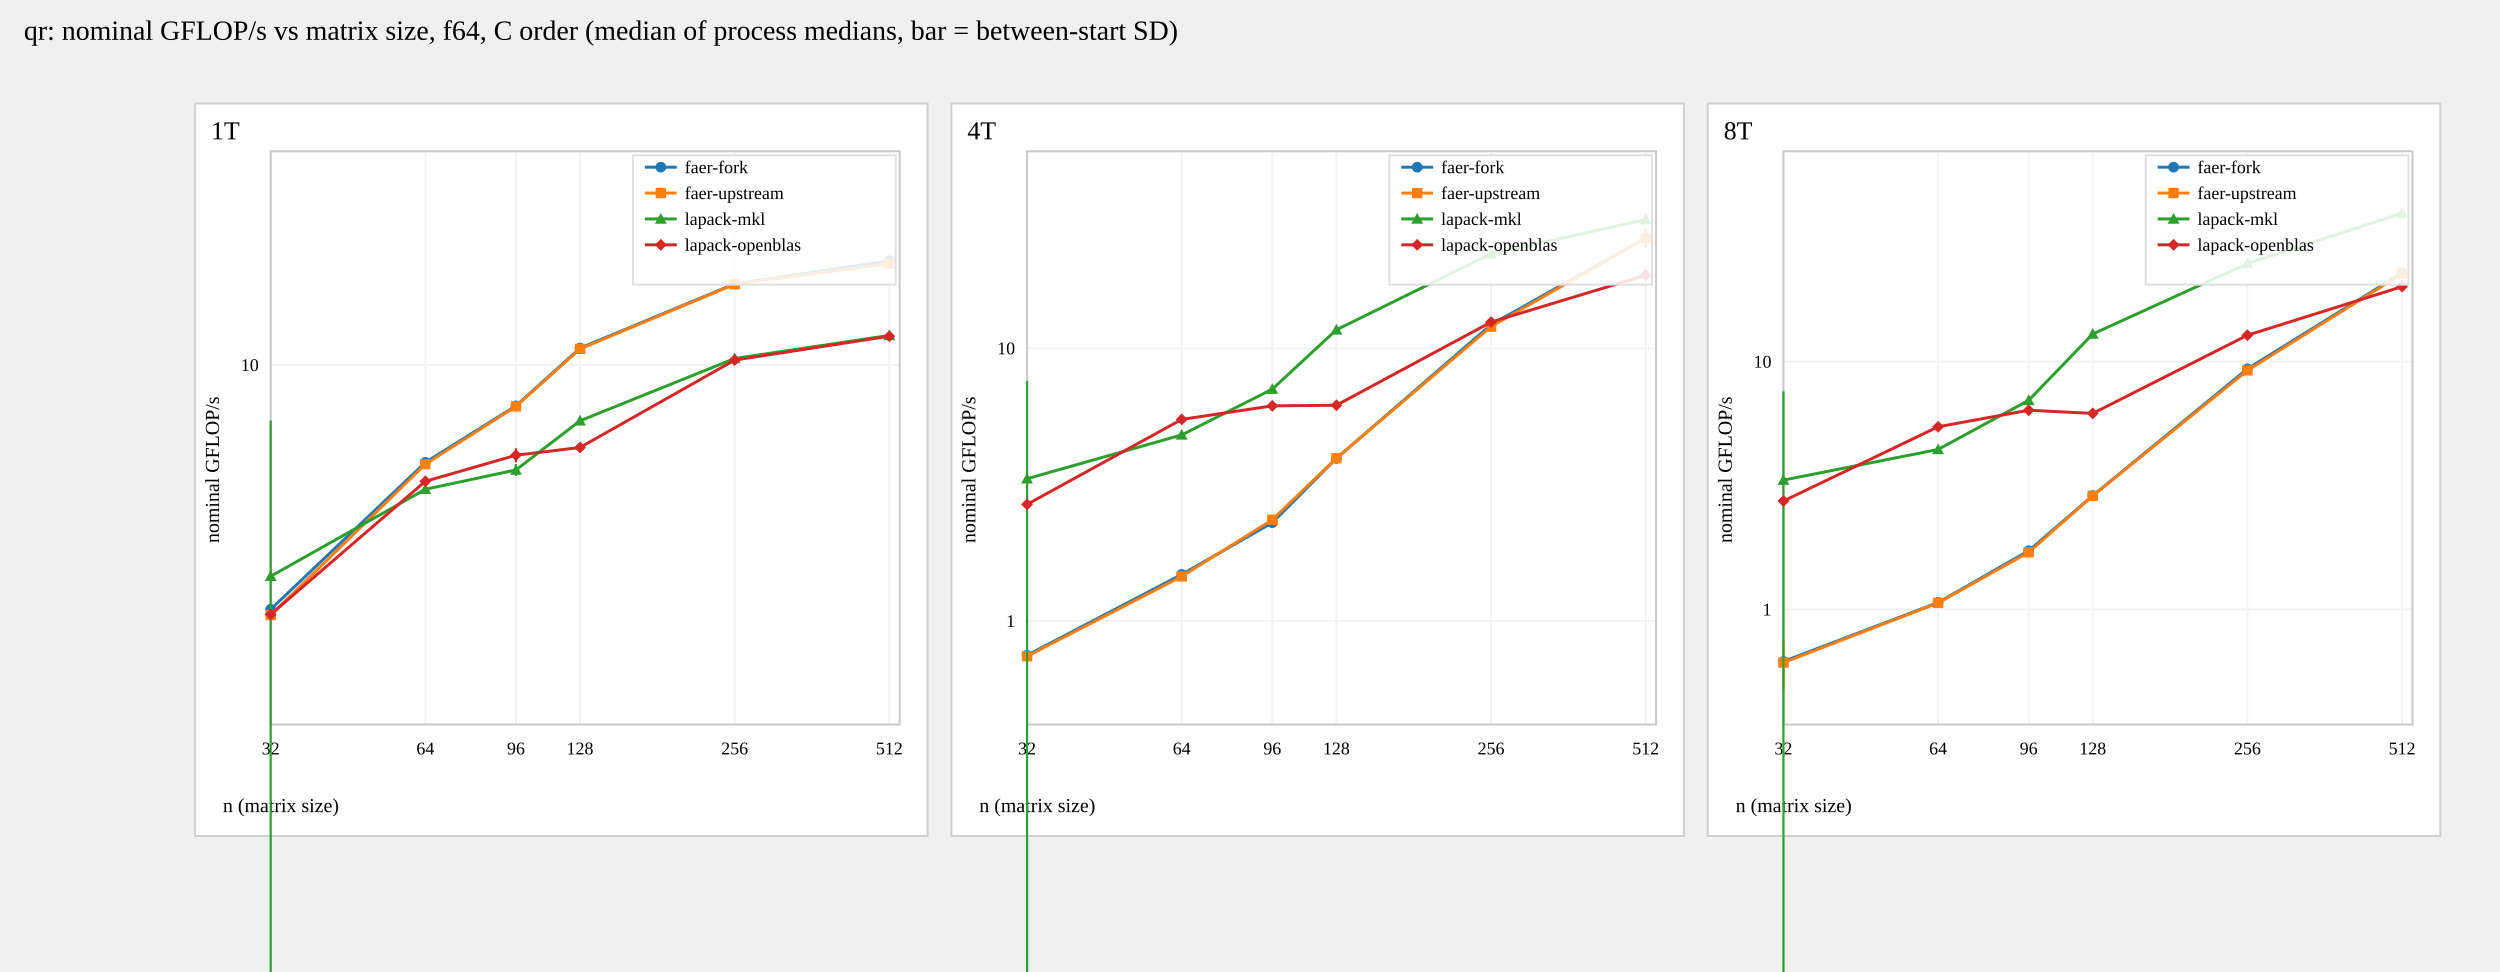
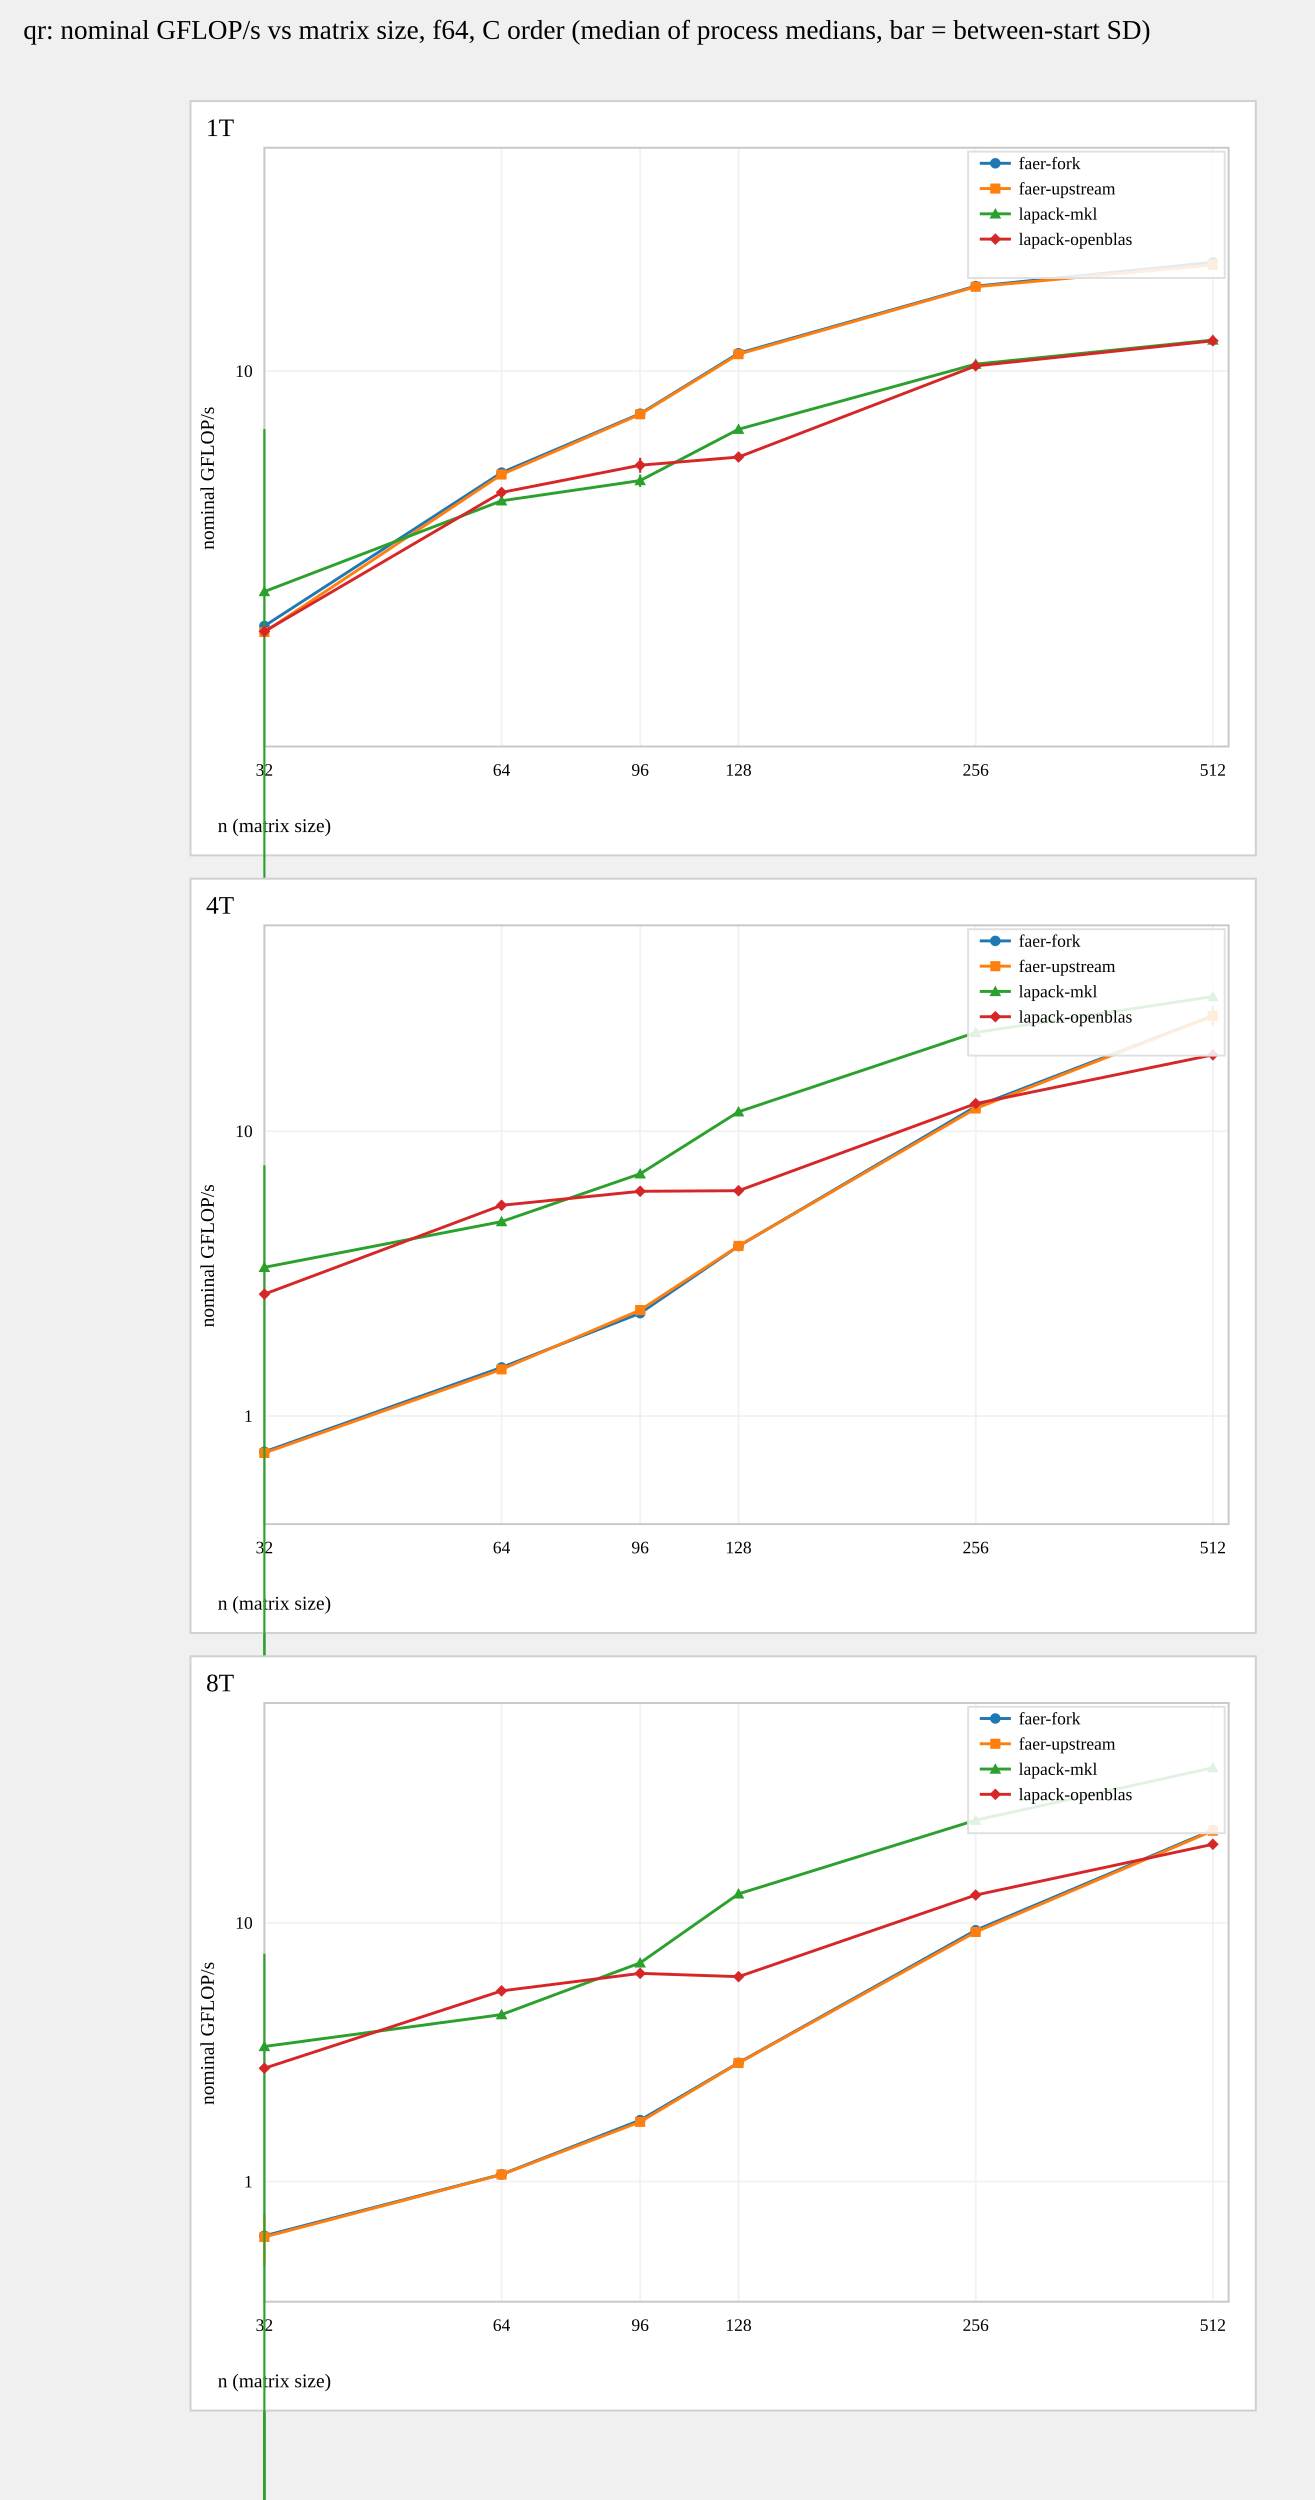
- <svg xmlns="http://www.w3.org/2000/svg" width="1256" height="488" viewBox="0 0 1256 488">
+ <svg xmlns="http://www.w3.org/2000/svg" width="676" height="1286" viewBox="0 0 676 1286">
  <text x="12.0" y="20.0" font-size="14" text-anchor="start">qr: nominal GFLOP/s vs matrix size, f64, C order (median of process medians, bar = between-start SD)</text>
  <g>
-     <rect x="98" y="52" width="368" height="368" fill="#ffffff" stroke="#d0d0d0" />
+     <rect x="98" y="52" width="548" height="388" fill="#ffffff" stroke="#d0d0d0" />
    <text x="106.0" y="70.0" font-size="13" text-anchor="start">1T</text>
-     <line x1="136.0" y1="76" x2="136.0" y2="364" stroke="#f2f2f2" />
-     <text x="136.0" y="379.0" font-size="9" text-anchor="middle">32</text>
-     <line x1="213.7" y1="76" x2="213.7" y2="364" stroke="#f2f2f2" />
-     <text x="213.7" y="379.0" font-size="9" text-anchor="middle">64</text>
-     <line x1="259.2" y1="76" x2="259.2" y2="364" stroke="#f2f2f2" />
-     <text x="259.2" y="379.0" font-size="9" text-anchor="middle">96</text>
-     <line x1="291.4" y1="76" x2="291.4" y2="364" stroke="#f2f2f2" />
-     <text x="291.4" y="379.0" font-size="9" text-anchor="middle">128</text>
-     <line x1="369.1" y1="76" x2="369.1" y2="364" stroke="#f2f2f2" />
-     <text x="369.1" y="379.0" font-size="9" text-anchor="middle">256</text>
-     <line x1="446.8" y1="76" x2="446.8" y2="364" stroke="#f2f2f2" />
-     <text x="446.8" y="379.0" font-size="9" text-anchor="middle">512</text>
-     <line x1="136" y1="183.4" x2="452" y2="183.4" stroke="#f2f2f2" />
-     <text x="130.0" y="186.4" font-size="9" text-anchor="end">10</text>
-     <rect x="136" y="76" width="316" height="288" fill="none" stroke="#c8c8c8" />
-     <text x="112.0" y="408.0" font-size="10" text-anchor="start">n (matrix size)</text>
-     <text x="110.0" y="236.0" font-size="10" text-anchor="middle" transform="rotate(-90 110.0 236.0)">nominal GFLOP/s</text>
-     <polyline points="136.0,306.1 213.7,232.3 259.2,203.9 291.4,174.9 369.1,142.6 446.8,131.0" fill="none" stroke="#1f77b4" stroke-width="1.5" />
-     <line x1="136.0" y1="306.4" x2="136.0" y2="305.8" stroke="#1f77b4" stroke-width="1.1" />
-     <circle cx="136.0" cy="306.1" r="2.7" fill="#1f77b4" />
-     <line x1="213.7" y1="232.3" x2="213.7" y2="232.3" stroke="#1f77b4" stroke-width="1.1" />
-     <circle cx="213.7" cy="232.3" r="2.7" fill="#1f77b4" />
-     <line x1="259.2" y1="204.0" x2="259.2" y2="203.8" stroke="#1f77b4" stroke-width="1.1" />
-     <circle cx="259.2" cy="203.9" r="2.7" fill="#1f77b4" />
-     <line x1="291.4" y1="175.0" x2="291.4" y2="174.7" stroke="#1f77b4" stroke-width="1.1" />
-     <circle cx="291.4" cy="174.9" r="2.7" fill="#1f77b4" />
-     <line x1="369.1" y1="142.7" x2="369.1" y2="142.4" stroke="#1f77b4" stroke-width="1.1" />
-     <circle cx="369.1" cy="142.6" r="2.7" fill="#1f77b4" />
-     <line x1="446.8" y1="131.4" x2="446.8" y2="130.7" stroke="#1f77b4" stroke-width="1.1" />
-     <circle cx="446.8" cy="131.0" r="2.7" fill="#1f77b4" />
-     <polyline points="136.0,309.0 213.7,233.2 259.2,204.2 291.4,175.3 369.1,142.8 446.8,132.4" fill="none" stroke="#ff7f0e" stroke-width="1.5" />
-     <line x1="136.0" y1="309.7" x2="136.0" y2="308.2" stroke="#ff7f0e" stroke-width="1.1" />
-     <rect x="133.4" y="306.4" width="5.2" height="5.2" fill="#ff7f0e" />
-     <line x1="213.7" y1="233.2" x2="213.7" y2="233.2" stroke="#ff7f0e" stroke-width="1.1" />
-     <rect x="211.1" y="230.6" width="5.2" height="5.2" fill="#ff7f0e" />
-     <line x1="259.2" y1="204.3" x2="259.2" y2="204.1" stroke="#ff7f0e" stroke-width="1.1" />
-     <rect x="256.6" y="201.6" width="5.2" height="5.2" fill="#ff7f0e" />
-     <line x1="291.4" y1="175.8" x2="291.4" y2="174.9" stroke="#ff7f0e" stroke-width="1.1" />
-     <rect x="288.8" y="172.7" width="5.2" height="5.2" fill="#ff7f0e" />
-     <line x1="369.1" y1="143.1" x2="369.1" y2="142.6" stroke="#ff7f0e" stroke-width="1.1" />
-     <rect x="366.5" y="140.2" width="5.2" height="5.2" fill="#ff7f0e" />
-     <line x1="446.8" y1="132.9" x2="446.8" y2="131.8" stroke="#ff7f0e" stroke-width="1.1" />
-     <rect x="444.2" y="129.8" width="5.2" height="5.2" fill="#ff7f0e" />
-     <polyline points="136.0,289.5 213.7,245.8 259.2,236.1 291.4,211.4 369.1,180.1 446.8,168.5" fill="none" stroke="#2ca02c" stroke-width="1.5" />
-     <line x1="136.0" y1="1724.4" x2="136.0" y2="211.3" stroke="#2ca02c" stroke-width="1.1" />
-     <polygon points="136.0,286.5 133.0,291.9 139.0,291.9" fill="#2ca02c" />
-     <line x1="213.7" y1="246.1" x2="213.7" y2="245.5" stroke="#2ca02c" stroke-width="1.1" />
-     <polygon points="213.7,242.8 210.7,248.2 216.7,248.2" fill="#2ca02c" />
-     <line x1="259.2" y1="239.1" x2="259.2" y2="233.1" stroke="#2ca02c" stroke-width="1.1" />
-     <polygon points="259.2,233.1 256.2,238.5 262.2,238.5" fill="#2ca02c" />
-     <line x1="291.4" y1="212.0" x2="291.4" y2="210.8" stroke="#2ca02c" stroke-width="1.1" />
-     <polygon points="291.4,208.4 288.4,213.8 294.4,213.8" fill="#2ca02c" />
-     <line x1="369.1" y1="180.4" x2="369.1" y2="179.8" stroke="#2ca02c" stroke-width="1.1" />
-     <polygon points="369.1,177.1 366.1,182.5 372.1,182.5" fill="#2ca02c" />
-     <line x1="446.8" y1="168.8" x2="446.8" y2="168.1" stroke="#2ca02c" stroke-width="1.1" />
-     <polygon points="446.8,165.5 443.8,170.9 449.8,170.9" fill="#2ca02c" />
-     <polyline points="136.0,308.7 213.7,241.8 259.2,228.7 291.4,224.8 369.1,180.9 446.8,168.9" fill="none" stroke="#d62728" stroke-width="1.5" />
-     <line x1="136.0" y1="310.5" x2="136.0" y2="306.9" stroke="#d62728" stroke-width="1.1" />
-     <polygon points="136.0,305.7 133.0,308.7 136.0,311.7 139.0,308.7" fill="#d62728" />
-     <line x1="213.7" y1="243.2" x2="213.7" y2="240.4" stroke="#d62728" stroke-width="1.1" />
-     <polygon points="213.7,238.8 210.7,241.8 213.7,244.8 216.7,241.8" fill="#d62728" />
-     <line x1="259.2" y1="232.3" x2="259.2" y2="225.2" stroke="#d62728" stroke-width="1.1" />
-     <polygon points="259.2,225.7 256.2,228.7 259.2,231.7 262.2,228.7" fill="#d62728" />
-     <line x1="291.4" y1="225.4" x2="291.4" y2="224.2" stroke="#d62728" stroke-width="1.1" />
-     <polygon points="291.4,221.8 288.4,224.8 291.4,227.8 294.4,224.8" fill="#d62728" />
-     <line x1="369.1" y1="181.3" x2="369.1" y2="180.5" stroke="#d62728" stroke-width="1.1" />
-     <polygon points="369.1,177.9 366.1,180.9 369.1,183.9 372.1,180.9" fill="#d62728" />
-     <line x1="446.8" y1="169.1" x2="446.8" y2="168.6" stroke="#d62728" stroke-width="1.1" />
-     <polygon points="446.8,165.9 443.8,168.9 446.8,171.9 449.8,168.9" fill="#d62728" />
-     <rect x="318" y="78" width="132" height="65" fill="#ffffff" fill-opacity="0.86" stroke="#e0e0e0" />
-     <line x1="324" y1="84" x2="340" y2="84" stroke="#1f77b4" stroke-width="1.5" />
-     <circle cx="332.0" cy="84.0" r="2.7" fill="#1f77b4" />
-     <text x="344.0" y="87.0" font-size="9" text-anchor="start">faer-fork</text>
-     <line x1="324" y1="97" x2="340" y2="97" stroke="#ff7f0e" stroke-width="1.5" />
-     <rect x="329.4" y="94.4" width="5.2" height="5.2" fill="#ff7f0e" />
-     <text x="344.0" y="100.0" font-size="9" text-anchor="start">faer-upstream</text>
-     <line x1="324" y1="110" x2="340" y2="110" stroke="#2ca02c" stroke-width="1.5" />
-     <polygon points="332.0,107.0 329.0,112.4 335.0,112.4" fill="#2ca02c" />
-     <text x="344.0" y="113.0" font-size="9" text-anchor="start">lapack-mkl</text>
-     <line x1="324" y1="123" x2="340" y2="123" stroke="#d62728" stroke-width="1.5" />
-     <polygon points="332.0,120.0 329.0,123.0 332.0,126.0 335.0,123.0" fill="#d62728" />
-     <text x="344.0" y="126.0" font-size="9" text-anchor="start">lapack-openblas</text>
+     <line x1="136.0" y1="76" x2="136.0" y2="384" stroke="#f2f2f2" />
+     <text x="136.0" y="399.0" font-size="9" text-anchor="middle">32</text>
+     <line x1="258.0" y1="76" x2="258.0" y2="384" stroke="#f2f2f2" />
+     <text x="258.0" y="399.0" font-size="9" text-anchor="middle">64</text>
+     <line x1="329.3" y1="76" x2="329.3" y2="384" stroke="#f2f2f2" />
+     <text x="329.3" y="399.0" font-size="9" text-anchor="middle">96</text>
+     <line x1="379.9" y1="76" x2="379.9" y2="384" stroke="#f2f2f2" />
+     <text x="379.9" y="399.0" font-size="9" text-anchor="middle">128</text>
+     <line x1="501.9" y1="76" x2="501.9" y2="384" stroke="#f2f2f2" />
+     <text x="501.9" y="399.0" font-size="9" text-anchor="middle">256</text>
+     <line x1="623.9" y1="76" x2="623.9" y2="384" stroke="#f2f2f2" />
+     <text x="623.9" y="399.0" font-size="9" text-anchor="middle">512</text>
+     <line x1="136" y1="190.9" x2="632" y2="190.9" stroke="#f2f2f2" />
+     <text x="130.0" y="193.9" font-size="9" text-anchor="end">10</text>
+     <rect x="136" y="76" width="496" height="308" fill="none" stroke="#c8c8c8" />
+     <text x="112.0" y="428.0" font-size="10" text-anchor="start">n (matrix size)</text>
+     <text x="110.0" y="246.0" font-size="10" text-anchor="middle" transform="rotate(-90 110.0 246.0)">nominal GFLOP/s</text>
+     <polyline points="136.0,322.0 258.0,243.1 329.3,212.8 379.9,181.7 501.9,147.2 623.9,134.9" fill="none" stroke="#1f77b4" stroke-width="1.5" />
+     <line x1="136.0" y1="322.4" x2="136.0" y2="321.7" stroke="#1f77b4" stroke-width="1.1" />
+     <circle cx="136.0" cy="322.0" r="2.7" fill="#1f77b4" />
+     <line x1="258.0" y1="243.2" x2="258.0" y2="243.1" stroke="#1f77b4" stroke-width="1.1" />
+     <circle cx="258.0" cy="243.1" r="2.7" fill="#1f77b4" />
+     <line x1="329.3" y1="212.9" x2="329.3" y2="212.7" stroke="#1f77b4" stroke-width="1.1" />
+     <circle cx="329.3" cy="212.8" r="2.7" fill="#1f77b4" />
+     <line x1="379.9" y1="181.9" x2="379.9" y2="181.6" stroke="#1f77b4" stroke-width="1.1" />
+     <circle cx="379.9" cy="181.7" r="2.7" fill="#1f77b4" />
+     <line x1="501.9" y1="147.3" x2="501.9" y2="147.1" stroke="#1f77b4" stroke-width="1.1" />
+     <circle cx="501.9" cy="147.2" r="2.7" fill="#1f77b4" />
+     <line x1="623.9" y1="135.2" x2="623.9" y2="134.5" stroke="#1f77b4" stroke-width="1.1" />
+     <circle cx="623.9" cy="134.9" r="2.7" fill="#1f77b4" />
+     <polyline points="136.0,325.1 258.0,244.1 329.3,213.1 379.9,182.2 501.9,147.5 623.9,136.3" fill="none" stroke="#ff7f0e" stroke-width="1.5" />
+     <line x1="136.0" y1="325.9" x2="136.0" y2="324.3" stroke="#ff7f0e" stroke-width="1.1" />
+     <rect x="133.4" y="322.5" width="5.2" height="5.2" fill="#ff7f0e" />
+     <line x1="258.0" y1="244.1" x2="258.0" y2="244.1" stroke="#ff7f0e" stroke-width="1.1" />
+     <rect x="255.4" y="241.5" width="5.2" height="5.2" fill="#ff7f0e" />
+     <line x1="329.3" y1="213.2" x2="329.3" y2="213.0" stroke="#ff7f0e" stroke-width="1.1" />
+     <rect x="326.7" y="210.5" width="5.2" height="5.2" fill="#ff7f0e" />
+     <line x1="379.9" y1="182.7" x2="379.9" y2="181.8" stroke="#ff7f0e" stroke-width="1.1" />
+     <rect x="377.3" y="179.6" width="5.2" height="5.2" fill="#ff7f0e" />
+     <line x1="501.9" y1="147.7" x2="501.9" y2="147.2" stroke="#ff7f0e" stroke-width="1.1" />
+     <rect x="499.3" y="144.9" width="5.2" height="5.2" fill="#ff7f0e" />
+     <line x1="623.9" y1="136.9" x2="623.9" y2="135.7" stroke="#ff7f0e" stroke-width="1.1" />
+     <rect x="621.3" y="133.7" width="5.2" height="5.2" fill="#ff7f0e" />
+     <polyline points="136.0,304.3 258.0,257.6 329.3,247.2 379.9,220.8 501.9,187.3 623.9,174.9" fill="none" stroke="#2ca02c" stroke-width="1.5" />
+     <line x1="136.0" y1="1838.9" x2="136.0" y2="220.7" stroke="#2ca02c" stroke-width="1.1" />
+     <polygon points="136.0,301.3 133.0,306.7 139.0,306.7" fill="#2ca02c" />
+     <line x1="258.0" y1="257.9" x2="258.0" y2="257.3" stroke="#2ca02c" stroke-width="1.1" />
+     <polygon points="258.0,254.6 255.0,260.0 261.0,260.0" fill="#2ca02c" />
+     <line x1="329.3" y1="250.5" x2="329.3" y2="244.1" stroke="#2ca02c" stroke-width="1.1" />
+     <polygon points="329.3,244.2 326.3,249.6 332.3,249.6" fill="#2ca02c" />
+     <line x1="379.9" y1="221.4" x2="379.9" y2="220.2" stroke="#2ca02c" stroke-width="1.1" />
+     <polygon points="379.9,217.8 376.9,223.2 382.9,223.2" fill="#2ca02c" />
+     <line x1="501.9" y1="187.7" x2="501.9" y2="187.0" stroke="#2ca02c" stroke-width="1.1" />
+     <polygon points="501.9,184.3 498.9,189.7 504.9,189.7" fill="#2ca02c" />
+     <line x1="623.9" y1="175.3" x2="623.9" y2="174.5" stroke="#2ca02c" stroke-width="1.1" />
+     <polygon points="623.9,171.9 620.9,177.3 626.9,177.3" fill="#2ca02c" />
+     <polyline points="136.0,324.8 258.0,253.3 329.3,239.3 379.9,235.1 501.9,188.2 623.9,175.3" fill="none" stroke="#d62728" stroke-width="1.5" />
+     <line x1="136.0" y1="326.8" x2="136.0" y2="322.9" stroke="#d62728" stroke-width="1.1" />
+     <polygon points="136.0,321.8 133.0,324.8 136.0,327.8 139.0,324.8" fill="#d62728" />
+     <line x1="258.0" y1="254.8" x2="258.0" y2="251.8" stroke="#d62728" stroke-width="1.1" />
+     <polygon points="258.0,250.3 255.0,253.3 258.0,256.3 261.0,253.3" fill="#d62728" />
+     <line x1="329.3" y1="243.2" x2="329.3" y2="235.5" stroke="#d62728" stroke-width="1.1" />
+     <polygon points="329.3,236.3 326.3,239.3 329.3,242.3 332.3,239.3" fill="#d62728" />
+     <line x1="379.9" y1="235.7" x2="379.9" y2="234.5" stroke="#d62728" stroke-width="1.1" />
+     <polygon points="379.9,232.1 376.9,235.1 379.9,238.1 382.9,235.1" fill="#d62728" />
+     <line x1="501.9" y1="188.6" x2="501.9" y2="187.8" stroke="#d62728" stroke-width="1.1" />
+     <polygon points="501.9,185.2 498.9,188.2 501.9,191.2 504.9,188.2" fill="#d62728" />
+     <line x1="623.9" y1="175.6" x2="623.9" y2="175.0" stroke="#d62728" stroke-width="1.1" />
+     <polygon points="623.9,172.3 620.9,175.3 623.9,178.3 626.9,175.3" fill="#d62728" />
+     <rect x="498" y="78" width="132" height="65" fill="#ffffff" fill-opacity="0.86" stroke="#e0e0e0" />
+     <line x1="504" y1="84" x2="520" y2="84" stroke="#1f77b4" stroke-width="1.5" />
+     <circle cx="512.0" cy="84.0" r="2.7" fill="#1f77b4" />
+     <text x="524.0" y="87.0" font-size="9" text-anchor="start">faer-fork</text>
+     <line x1="504" y1="97" x2="520" y2="97" stroke="#ff7f0e" stroke-width="1.5" />
+     <rect x="509.4" y="94.4" width="5.2" height="5.2" fill="#ff7f0e" />
+     <text x="524.0" y="100.0" font-size="9" text-anchor="start">faer-upstream</text>
+     <line x1="504" y1="110" x2="520" y2="110" stroke="#2ca02c" stroke-width="1.5" />
+     <polygon points="512.0,107.0 509.0,112.4 515.0,112.4" fill="#2ca02c" />
+     <text x="524.0" y="113.0" font-size="9" text-anchor="start">lapack-mkl</text>
+     <line x1="504" y1="123" x2="520" y2="123" stroke="#d62728" stroke-width="1.5" />
+     <polygon points="512.0,120.0 509.0,123.0 512.0,126.0 515.0,123.0" fill="#d62728" />
+     <text x="524.0" y="126.0" font-size="9" text-anchor="start">lapack-openblas</text>
  </g>
  <g>
-     <rect x="478" y="52" width="368" height="368" fill="#ffffff" stroke="#d0d0d0" />
-     <text x="486.0" y="70.0" font-size="13" text-anchor="start">4T</text>
-     <line x1="516.0" y1="76" x2="516.0" y2="364" stroke="#f2f2f2" />
-     <text x="516.0" y="379.0" font-size="9" text-anchor="middle">32</text>
-     <line x1="593.7" y1="76" x2="593.7" y2="364" stroke="#f2f2f2" />
-     <text x="593.7" y="379.0" font-size="9" text-anchor="middle">64</text>
-     <line x1="639.2" y1="76" x2="639.2" y2="364" stroke="#f2f2f2" />
-     <text x="639.2" y="379.0" font-size="9" text-anchor="middle">96</text>
-     <line x1="671.4" y1="76" x2="671.4" y2="364" stroke="#f2f2f2" />
-     <text x="671.4" y="379.0" font-size="9" text-anchor="middle">128</text>
-     <line x1="749.1" y1="76" x2="749.1" y2="364" stroke="#f2f2f2" />
-     <text x="749.1" y="379.0" font-size="9" text-anchor="middle">256</text>
-     <line x1="826.8" y1="76" x2="826.8" y2="364" stroke="#f2f2f2" />
-     <text x="826.8" y="379.0" font-size="9" text-anchor="middle">512</text>
-     <line x1="516" y1="312.0" x2="832" y2="312.0" stroke="#f2f2f2" />
-     <text x="510.0" y="315.0" font-size="9" text-anchor="end">1</text>
-     <line x1="516" y1="175.0" x2="832" y2="175.0" stroke="#f2f2f2" />
-     <text x="510.0" y="178.0" font-size="9" text-anchor="end">10</text>
-     <rect x="516" y="76" width="316" height="288" fill="none" stroke="#c8c8c8" />
-     <text x="492.0" y="408.0" font-size="10" text-anchor="start">n (matrix size)</text>
-     <text x="490.0" y="236.0" font-size="10" text-anchor="middle" transform="rotate(-90 490.0 236.0)">nominal GFLOP/s</text>
-     <polyline points="516.0,329.2 593.7,288.6 639.2,262.6 671.4,230.3 749.1,163.1 826.8,119.5" fill="none" stroke="#1f77b4" stroke-width="1.5" />
-     <line x1="516.0" y1="332.0" x2="516.0" y2="326.5" stroke="#1f77b4" stroke-width="1.1" />
-     <circle cx="516.0" cy="329.2" r="2.7" fill="#1f77b4" />
-     <line x1="593.7" y1="289.4" x2="593.7" y2="287.8" stroke="#1f77b4" stroke-width="1.1" />
-     <circle cx="593.7" cy="288.6" r="2.7" fill="#1f77b4" />
-     <line x1="639.2" y1="263.5" x2="639.2" y2="261.7" stroke="#1f77b4" stroke-width="1.1" />
-     <circle cx="639.2" cy="262.6" r="2.7" fill="#1f77b4" />
-     <line x1="671.4" y1="230.9" x2="671.4" y2="229.6" stroke="#1f77b4" stroke-width="1.1" />
-     <circle cx="671.4" cy="230.3" r="2.7" fill="#1f77b4" />
-     <line x1="749.1" y1="165.1" x2="749.1" y2="161.2" stroke="#1f77b4" stroke-width="1.1" />
-     <circle cx="749.1" cy="163.1" r="2.7" fill="#1f77b4" />
-     <line x1="826.8" y1="124.2" x2="826.8" y2="115.1" stroke="#1f77b4" stroke-width="1.1" />
-     <circle cx="826.8" cy="119.5" r="2.7" fill="#1f77b4" />
-     <polyline points="516.0,329.7 593.7,289.6 639.2,261.1 671.4,230.2 749.1,164.1 826.8,119.6" fill="none" stroke="#ff7f0e" stroke-width="1.5" />
-     <line x1="516.0" y1="331.8" x2="516.0" y2="327.7" stroke="#ff7f0e" stroke-width="1.1" />
-     <rect x="513.4" y="327.1" width="5.2" height="5.2" fill="#ff7f0e" />
-     <line x1="593.7" y1="291.6" x2="593.7" y2="287.7" stroke="#ff7f0e" stroke-width="1.1" />
-     <rect x="591.1" y="287.0" width="5.2" height="5.2" fill="#ff7f0e" />
-     <line x1="639.2" y1="261.8" x2="639.2" y2="260.4" stroke="#ff7f0e" stroke-width="1.1" />
-     <rect x="636.6" y="258.5" width="5.2" height="5.2" fill="#ff7f0e" />
-     <line x1="671.4" y1="231.3" x2="671.4" y2="229.2" stroke="#ff7f0e" stroke-width="1.1" />
-     <rect x="668.8" y="227.6" width="5.2" height="5.2" fill="#ff7f0e" />
-     <line x1="749.1" y1="164.6" x2="749.1" y2="163.6" stroke="#ff7f0e" stroke-width="1.1" />
-     <rect x="746.5" y="161.5" width="5.2" height="5.2" fill="#ff7f0e" />
-     <line x1="826.8" y1="124.2" x2="826.8" y2="115.2" stroke="#ff7f0e" stroke-width="1.1" />
-     <rect x="824.2" y="117.0" width="5.2" height="5.2" fill="#ff7f0e" />
-     <polyline points="516.0,240.5 593.7,218.5 639.2,195.5 671.4,165.7 749.1,127.5 826.8,110.3" fill="none" stroke="#2ca02c" stroke-width="1.5" />
-     <line x1="516.0" y1="1134.3" x2="516.0" y2="191.4" stroke="#2ca02c" stroke-width="1.1" />
-     <polygon points="516.0,237.5 513.0,242.9 519.0,242.9" fill="#2ca02c" />
-     <line x1="593.7" y1="218.9" x2="593.7" y2="218.2" stroke="#2ca02c" stroke-width="1.1" />
-     <polygon points="593.7,215.5 590.7,220.9 596.7,220.9" fill="#2ca02c" />
-     <line x1="639.2" y1="196.3" x2="639.2" y2="194.8" stroke="#2ca02c" stroke-width="1.1" />
-     <polygon points="639.2,192.5 636.2,197.9 642.2,197.9" fill="#2ca02c" />
-     <line x1="671.4" y1="166.0" x2="671.4" y2="165.4" stroke="#2ca02c" stroke-width="1.1" />
-     <polygon points="671.4,162.7 668.4,168.1 674.4,168.1" fill="#2ca02c" />
-     <line x1="749.1" y1="127.9" x2="749.1" y2="127.2" stroke="#2ca02c" stroke-width="1.1" />
-     <polygon points="749.1,124.5 746.1,129.9 752.1,129.9" fill="#2ca02c" />
-     <line x1="826.8" y1="110.5" x2="826.8" y2="110.0" stroke="#2ca02c" stroke-width="1.1" />
-     <polygon points="826.8,107.3 823.8,112.7 829.8,112.7" fill="#2ca02c" />
-     <polyline points="516.0,253.4 593.7,210.7 639.2,203.9 671.4,203.6 749.1,161.8 826.8,138.3" fill="none" stroke="#d62728" stroke-width="1.5" />
-     <line x1="516.0" y1="254.3" x2="516.0" y2="252.6" stroke="#d62728" stroke-width="1.1" />
-     <polygon points="516.0,250.4 513.0,253.4 516.0,256.4 519.0,253.4" fill="#d62728" />
-     <line x1="593.7" y1="210.7" x2="593.7" y2="210.6" stroke="#d62728" stroke-width="1.1" />
-     <polygon points="593.7,207.7 590.7,210.7 593.7,213.7 596.7,210.7" fill="#d62728" />
-     <line x1="639.2" y1="205.7" x2="639.2" y2="202.1" stroke="#d62728" stroke-width="1.1" />
-     <polygon points="639.2,200.9 636.2,203.9 639.2,206.9 642.2,203.9" fill="#d62728" />
-     <line x1="671.4" y1="203.8" x2="671.4" y2="203.4" stroke="#d62728" stroke-width="1.1" />
-     <polygon points="671.4,200.6 668.4,203.6 671.4,206.6 674.4,203.6" fill="#d62728" />
-     <line x1="749.1" y1="162.1" x2="749.1" y2="161.4" stroke="#d62728" stroke-width="1.1" />
-     <polygon points="749.1,158.8 746.1,161.8 749.1,164.8 752.1,161.8" fill="#d62728" />
-     <line x1="826.8" y1="138.3" x2="826.8" y2="138.3" stroke="#d62728" stroke-width="1.1" />
-     <polygon points="826.8,135.3 823.8,138.3 826.8,141.3 829.8,138.3" fill="#d62728" />
-     <rect x="698" y="78" width="132" height="65" fill="#ffffff" fill-opacity="0.86" stroke="#e0e0e0" />
-     <line x1="704" y1="84" x2="720" y2="84" stroke="#1f77b4" stroke-width="1.5" />
-     <circle cx="712.0" cy="84.0" r="2.7" fill="#1f77b4" />
-     <text x="724.0" y="87.0" font-size="9" text-anchor="start">faer-fork</text>
-     <line x1="704" y1="97" x2="720" y2="97" stroke="#ff7f0e" stroke-width="1.5" />
-     <rect x="709.4" y="94.4" width="5.2" height="5.2" fill="#ff7f0e" />
-     <text x="724.0" y="100.0" font-size="9" text-anchor="start">faer-upstream</text>
-     <line x1="704" y1="110" x2="720" y2="110" stroke="#2ca02c" stroke-width="1.5" />
-     <polygon points="712.0,107.0 709.0,112.4 715.0,112.4" fill="#2ca02c" />
-     <text x="724.0" y="113.0" font-size="9" text-anchor="start">lapack-mkl</text>
-     <line x1="704" y1="123" x2="720" y2="123" stroke="#d62728" stroke-width="1.5" />
-     <polygon points="712.0,120.0 709.0,123.0 712.0,126.0 715.0,123.0" fill="#d62728" />
-     <text x="724.0" y="126.0" font-size="9" text-anchor="start">lapack-openblas</text>
+     <rect x="98" y="452" width="548" height="388" fill="#ffffff" stroke="#d0d0d0" />
+     <text x="106.0" y="470.0" font-size="13" text-anchor="start">4T</text>
+     <line x1="136.0" y1="476" x2="136.0" y2="784" stroke="#f2f2f2" />
+     <text x="136.0" y="799.0" font-size="9" text-anchor="middle">32</text>
+     <line x1="258.0" y1="476" x2="258.0" y2="784" stroke="#f2f2f2" />
+     <text x="258.0" y="799.0" font-size="9" text-anchor="middle">64</text>
+     <line x1="329.3" y1="476" x2="329.3" y2="784" stroke="#f2f2f2" />
+     <text x="329.3" y="799.0" font-size="9" text-anchor="middle">96</text>
+     <line x1="379.9" y1="476" x2="379.9" y2="784" stroke="#f2f2f2" />
+     <text x="379.9" y="799.0" font-size="9" text-anchor="middle">128</text>
+     <line x1="501.9" y1="476" x2="501.9" y2="784" stroke="#f2f2f2" />
+     <text x="501.9" y="799.0" font-size="9" text-anchor="middle">256</text>
+     <line x1="623.9" y1="476" x2="623.9" y2="784" stroke="#f2f2f2" />
+     <text x="623.9" y="799.0" font-size="9" text-anchor="middle">512</text>
+     <line x1="136" y1="728.4" x2="632" y2="728.4" stroke="#f2f2f2" />
+     <text x="130.0" y="731.4" font-size="9" text-anchor="end">1</text>
+     <line x1="136" y1="581.9" x2="632" y2="581.9" stroke="#f2f2f2" />
+     <text x="130.0" y="584.9" font-size="9" text-anchor="end">10</text>
+     <rect x="136" y="476" width="496" height="308" fill="none" stroke="#c8c8c8" />
+     <text x="112.0" y="828.0" font-size="10" text-anchor="start">n (matrix size)</text>
+     <text x="110.0" y="646.0" font-size="10" text-anchor="middle" transform="rotate(-90 110.0 646.0)">nominal GFLOP/s</text>
+     <polyline points="136.0,746.8 258.0,703.4 329.3,675.5 379.9,641.0 501.9,569.2 623.9,522.5" fill="none" stroke="#1f77b4" stroke-width="1.5" />
+     <line x1="136.0" y1="749.8" x2="136.0" y2="743.9" stroke="#1f77b4" stroke-width="1.1" />
+     <circle cx="136.0" cy="746.8" r="2.7" fill="#1f77b4" />
+     <line x1="258.0" y1="704.3" x2="258.0" y2="702.5" stroke="#1f77b4" stroke-width="1.1" />
+     <circle cx="258.0" cy="703.4" r="2.7" fill="#1f77b4" />
+     <line x1="329.3" y1="676.5" x2="329.3" y2="674.6" stroke="#1f77b4" stroke-width="1.1" />
+     <circle cx="329.3" cy="675.5" r="2.7" fill="#1f77b4" />
+     <line x1="379.9" y1="641.7" x2="379.9" y2="640.3" stroke="#1f77b4" stroke-width="1.1" />
+     <circle cx="379.9" cy="641.0" r="2.7" fill="#1f77b4" />
+     <line x1="501.9" y1="571.3" x2="501.9" y2="567.1" stroke="#1f77b4" stroke-width="1.1" />
+     <circle cx="501.9" cy="569.2" r="2.7" fill="#1f77b4" />
+     <line x1="623.9" y1="527.5" x2="623.9" y2="517.8" stroke="#1f77b4" stroke-width="1.1" />
+     <circle cx="623.9" cy="522.5" r="2.7" fill="#1f77b4" />
+     <polyline points="136.0,747.4 258.0,704.4 329.3,673.9 379.9,640.9 501.9,570.2 623.9,522.6" fill="none" stroke="#ff7f0e" stroke-width="1.5" />
+     <line x1="136.0" y1="749.6" x2="136.0" y2="745.2" stroke="#ff7f0e" stroke-width="1.1" />
+     <rect x="133.4" y="744.8" width="5.2" height="5.2" fill="#ff7f0e" />
+     <line x1="258.0" y1="706.5" x2="258.0" y2="702.4" stroke="#ff7f0e" stroke-width="1.1" />
+     <rect x="255.4" y="701.8" width="5.2" height="5.2" fill="#ff7f0e" />
+     <line x1="329.3" y1="674.7" x2="329.3" y2="673.2" stroke="#ff7f0e" stroke-width="1.1" />
+     <rect x="326.7" y="671.3" width="5.2" height="5.2" fill="#ff7f0e" />
+     <line x1="379.9" y1="642.1" x2="379.9" y2="639.8" stroke="#ff7f0e" stroke-width="1.1" />
+     <rect x="377.3" y="638.3" width="5.2" height="5.2" fill="#ff7f0e" />
+     <line x1="501.9" y1="570.8" x2="501.9" y2="569.7" stroke="#ff7f0e" stroke-width="1.1" />
+     <rect x="499.3" y="567.6" width="5.2" height="5.2" fill="#ff7f0e" />
+     <line x1="623.9" y1="527.6" x2="623.9" y2="518.0" stroke="#ff7f0e" stroke-width="1.1" />
+     <rect x="621.3" y="520.0" width="5.2" height="5.2" fill="#ff7f0e" />
+     <polyline points="136.0,651.9 258.0,628.4 329.3,603.8 379.9,571.9 501.9,531.1 623.9,512.6" fill="none" stroke="#2ca02c" stroke-width="1.5" />
+     <line x1="136.0" y1="1607.8" x2="136.0" y2="599.4" stroke="#2ca02c" stroke-width="1.1" />
+     <polygon points="136.0,648.9 133.0,654.3 139.0,654.3" fill="#2ca02c" />
+     <line x1="258.0" y1="628.8" x2="258.0" y2="628.1" stroke="#2ca02c" stroke-width="1.1" />
+     <polygon points="258.0,625.4 255.0,630.8 261.0,630.8" fill="#2ca02c" />
+     <line x1="329.3" y1="604.6" x2="329.3" y2="603.0" stroke="#2ca02c" stroke-width="1.1" />
+     <polygon points="329.3,600.8 326.3,606.2 332.3,606.2" fill="#2ca02c" />
+     <line x1="379.9" y1="572.3" x2="379.9" y2="571.6" stroke="#2ca02c" stroke-width="1.1" />
+     <polygon points="379.9,568.9 376.9,574.3 382.9,574.3" fill="#2ca02c" />
+     <line x1="501.9" y1="531.5" x2="501.9" y2="530.7" stroke="#2ca02c" stroke-width="1.1" />
+     <polygon points="501.9,528.1 498.9,533.5 504.9,533.5" fill="#2ca02c" />
+     <line x1="623.9" y1="512.9" x2="623.9" y2="512.3" stroke="#2ca02c" stroke-width="1.1" />
+     <polygon points="623.9,509.6 620.9,515.0 626.9,515.0" fill="#2ca02c" />
+     <polyline points="136.0,665.7 258.0,620.0 329.3,612.8 379.9,612.5 501.9,567.7 623.9,542.6" fill="none" stroke="#d62728" stroke-width="1.5" />
+     <line x1="136.0" y1="666.7" x2="136.0" y2="664.8" stroke="#d62728" stroke-width="1.1" />
+     <polygon points="136.0,662.7 133.0,665.7 136.0,668.7 139.0,665.7" fill="#d62728" />
+     <line x1="258.0" y1="620.1" x2="258.0" y2="620.0" stroke="#d62728" stroke-width="1.1" />
+     <polygon points="258.0,617.0 255.0,620.0 258.0,623.0 261.0,620.0" fill="#d62728" />
+     <line x1="329.3" y1="614.7" x2="329.3" y2="610.9" stroke="#d62728" stroke-width="1.1" />
+     <polygon points="329.3,609.8 326.3,612.8 329.3,615.8 332.3,612.8" fill="#d62728" />
+     <line x1="379.9" y1="612.7" x2="379.9" y2="612.3" stroke="#d62728" stroke-width="1.1" />
+     <polygon points="379.9,609.5 376.9,612.5 379.9,615.5 382.9,612.5" fill="#d62728" />
+     <line x1="501.9" y1="568.1" x2="501.9" y2="567.4" stroke="#d62728" stroke-width="1.1" />
+     <polygon points="501.9,564.7 498.9,567.7 501.9,570.7 504.9,567.7" fill="#d62728" />
+     <line x1="623.9" y1="542.6" x2="623.9" y2="542.6" stroke="#d62728" stroke-width="1.1" />
+     <polygon points="623.9,539.6 620.9,542.6 623.9,545.6 626.9,542.6" fill="#d62728" />
+     <rect x="498" y="478" width="132" height="65" fill="#ffffff" fill-opacity="0.86" stroke="#e0e0e0" />
+     <line x1="504" y1="484" x2="520" y2="484" stroke="#1f77b4" stroke-width="1.5" />
+     <circle cx="512.0" cy="484.0" r="2.7" fill="#1f77b4" />
+     <text x="524.0" y="487.0" font-size="9" text-anchor="start">faer-fork</text>
+     <line x1="504" y1="497" x2="520" y2="497" stroke="#ff7f0e" stroke-width="1.5" />
+     <rect x="509.4" y="494.4" width="5.2" height="5.2" fill="#ff7f0e" />
+     <text x="524.0" y="500.0" font-size="9" text-anchor="start">faer-upstream</text>
+     <line x1="504" y1="510" x2="520" y2="510" stroke="#2ca02c" stroke-width="1.5" />
+     <polygon points="512.0,507.0 509.0,512.4 515.0,512.4" fill="#2ca02c" />
+     <text x="524.0" y="513.0" font-size="9" text-anchor="start">lapack-mkl</text>
+     <line x1="504" y1="523" x2="520" y2="523" stroke="#d62728" stroke-width="1.5" />
+     <polygon points="512.0,520.0 509.0,523.0 512.0,526.0 515.0,523.0" fill="#d62728" />
+     <text x="524.0" y="526.0" font-size="9" text-anchor="start">lapack-openblas</text>
  </g>
  <g>
-     <rect x="858" y="52" width="368" height="368" fill="#ffffff" stroke="#d0d0d0" />
-     <text x="866.0" y="70.0" font-size="13" text-anchor="start">8T</text>
-     <line x1="896.0" y1="76" x2="896.0" y2="364" stroke="#f2f2f2" />
-     <text x="896.0" y="379.0" font-size="9" text-anchor="middle">32</text>
-     <line x1="973.7" y1="76" x2="973.7" y2="364" stroke="#f2f2f2" />
-     <text x="973.7" y="379.0" font-size="9" text-anchor="middle">64</text>
-     <line x1="1019.2" y1="76" x2="1019.2" y2="364" stroke="#f2f2f2" />
-     <text x="1019.2" y="379.0" font-size="9" text-anchor="middle">96</text>
-     <line x1="1051.4" y1="76" x2="1051.4" y2="364" stroke="#f2f2f2" />
-     <text x="1051.4" y="379.0" font-size="9" text-anchor="middle">128</text>
-     <line x1="1129.1" y1="76" x2="1129.1" y2="364" stroke="#f2f2f2" />
-     <text x="1129.1" y="379.0" font-size="9" text-anchor="middle">256</text>
-     <line x1="1206.8" y1="76" x2="1206.8" y2="364" stroke="#f2f2f2" />
-     <text x="1206.8" y="379.0" font-size="9" text-anchor="middle">512</text>
-     <line x1="896" y1="306.2" x2="1212" y2="306.2" stroke="#f2f2f2" />
-     <text x="890.0" y="309.2" font-size="9" text-anchor="end">1</text>
-     <line x1="896" y1="181.7" x2="1212" y2="181.7" stroke="#f2f2f2" />
-     <text x="890.0" y="184.7" font-size="9" text-anchor="end">10</text>
-     <rect x="896" y="76" width="316" height="288" fill="none" stroke="#c8c8c8" />
-     <text x="872.0" y="408.0" font-size="10" text-anchor="start">n (matrix size)</text>
-     <text x="870.0" y="236.0" font-size="10" text-anchor="middle" transform="rotate(-90 870.0 236.0)">nominal GFLOP/s</text>
-     <polyline points="896.0,332.3 973.7,302.7 1019.2,276.7 1051.4,249.0 1129.1,185.3 1206.8,137.1" fill="none" stroke="#1f77b4" stroke-width="1.5" />
-     <line x1="896.0" y1="332.6" x2="896.0" y2="332.1" stroke="#1f77b4" stroke-width="1.1" />
-     <circle cx="896.0" cy="332.3" r="2.7" fill="#1f77b4" />
-     <line x1="973.7" y1="304.0" x2="973.7" y2="301.5" stroke="#1f77b4" stroke-width="1.1" />
-     <circle cx="973.7" cy="302.7" r="2.7" fill="#1f77b4" />
-     <line x1="1019.2" y1="277.9" x2="1019.2" y2="275.5" stroke="#1f77b4" stroke-width="1.1" />
-     <circle cx="1019.2" cy="276.7" r="2.7" fill="#1f77b4" />
-     <line x1="1051.4" y1="249.1" x2="1051.4" y2="249.0" stroke="#1f77b4" stroke-width="1.1" />
-     <circle cx="1051.4" cy="249.0" r="2.7" fill="#1f77b4" />
-     <line x1="1129.1" y1="185.6" x2="1129.1" y2="185.0" stroke="#1f77b4" stroke-width="1.1" />
-     <circle cx="1129.1" cy="185.3" r="2.7" fill="#1f77b4" />
-     <line x1="1206.8" y1="137.2" x2="1206.8" y2="136.9" stroke="#1f77b4" stroke-width="1.1" />
-     <circle cx="1206.8" cy="137.1" r="2.7" fill="#1f77b4" />
-     <polyline points="896.0,332.9 973.7,302.9 1019.2,277.5 1051.4,249.1 1129.1,186.1 1206.8,137.5" fill="none" stroke="#ff7f0e" stroke-width="1.5" />
-     <line x1="896.0" y1="346.7" x2="896.0" y2="321.9" stroke="#ff7f0e" stroke-width="1.1" />
-     <rect x="893.4" y="330.3" width="5.2" height="5.2" fill="#ff7f0e" />
-     <line x1="973.7" y1="303.9" x2="973.7" y2="301.9" stroke="#ff7f0e" stroke-width="1.1" />
-     <rect x="971.1" y="300.3" width="5.2" height="5.2" fill="#ff7f0e" />
-     <line x1="1019.2" y1="277.6" x2="1019.2" y2="277.3" stroke="#ff7f0e" stroke-width="1.1" />
-     <rect x="1016.6" y="274.9" width="5.2" height="5.2" fill="#ff7f0e" />
-     <line x1="1051.4" y1="249.5" x2="1051.4" y2="248.8" stroke="#ff7f0e" stroke-width="1.1" />
-     <rect x="1048.8" y="246.5" width="5.2" height="5.2" fill="#ff7f0e" />
-     <line x1="1129.1" y1="186.3" x2="1129.1" y2="185.9" stroke="#ff7f0e" stroke-width="1.1" />
-     <rect x="1126.5" y="183.5" width="5.2" height="5.2" fill="#ff7f0e" />
-     <line x1="1206.8" y1="137.6" x2="1206.8" y2="137.4" stroke="#ff7f0e" stroke-width="1.1" />
-     <rect x="1204.2" y="134.9" width="5.2" height="5.2" fill="#ff7f0e" />
-     <polyline points="896.0,241.2 973.7,225.8 1019.2,201.1 1051.4,167.8 1129.1,132.4 1206.8,107.1" fill="none" stroke="#2ca02c" stroke-width="1.5" />
-     <line x1="896.0" y1="1053.0" x2="896.0" y2="196.6" stroke="#2ca02c" stroke-width="1.1" />
-     <polygon points="896.0,238.2 893.0,243.6 899.0,243.6" fill="#2ca02c" />
-     <line x1="973.7" y1="226.0" x2="973.7" y2="225.7" stroke="#2ca02c" stroke-width="1.1" />
-     <polygon points="973.7,222.8 970.7,228.2 976.7,228.2" fill="#2ca02c" />
-     <line x1="1019.2" y1="202.3" x2="1019.2" y2="199.8" stroke="#2ca02c" stroke-width="1.1" />
-     <polygon points="1019.2,198.1 1016.2,203.5 1022.2,203.5" fill="#2ca02c" />
-     <line x1="1051.4" y1="168.0" x2="1051.4" y2="167.7" stroke="#2ca02c" stroke-width="1.1" />
-     <polygon points="1051.4,164.8 1048.4,170.2 1054.4,170.2" fill="#2ca02c" />
-     <line x1="1129.1" y1="132.5" x2="1129.1" y2="132.2" stroke="#2ca02c" stroke-width="1.1" />
-     <polygon points="1129.1,129.4 1126.1,134.8 1132.1,134.8" fill="#2ca02c" />
-     <line x1="1206.8" y1="107.1" x2="1206.8" y2="107.1" stroke="#2ca02c" stroke-width="1.1" />
-     <polygon points="1206.8,104.1 1203.8,109.5 1209.8,109.5" fill="#2ca02c" />
-     <polyline points="896.0,251.7 973.7,214.4 1019.2,206.1 1051.4,207.7 1129.1,168.4 1206.8,144.0" fill="none" stroke="#d62728" stroke-width="1.5" />
-     <line x1="896.0" y1="252.1" x2="896.0" y2="251.3" stroke="#d62728" stroke-width="1.1" />
-     <polygon points="896.0,248.7 893.0,251.7 896.0,254.7 899.0,251.7" fill="#d62728" />
-     <line x1="973.7" y1="215.0" x2="973.7" y2="213.9" stroke="#d62728" stroke-width="1.1" />
-     <polygon points="973.7,211.4 970.7,214.4 973.7,217.4 976.7,214.4" fill="#d62728" />
-     <line x1="1019.2" y1="206.6" x2="1019.2" y2="205.6" stroke="#d62728" stroke-width="1.1" />
-     <polygon points="1019.2,203.1 1016.2,206.1 1019.2,209.1 1022.2,206.1" fill="#d62728" />
-     <line x1="1051.4" y1="207.7" x2="1051.4" y2="207.7" stroke="#d62728" stroke-width="1.1" />
-     <polygon points="1051.4,204.7 1048.4,207.7 1051.4,210.7 1054.4,207.7" fill="#d62728" />
-     <line x1="1129.1" y1="168.6" x2="1129.1" y2="168.1" stroke="#d62728" stroke-width="1.1" />
-     <polygon points="1129.1,165.4 1126.1,168.4 1129.1,171.4 1132.1,168.4" fill="#d62728" />
-     <line x1="1206.8" y1="144.9" x2="1206.8" y2="143.1" stroke="#d62728" stroke-width="1.1" />
-     <polygon points="1206.8,141.0 1203.8,144.0 1206.8,147.0 1209.8,144.0" fill="#d62728" />
-     <rect x="1078" y="78" width="132" height="65" fill="#ffffff" fill-opacity="0.86" stroke="#e0e0e0" />
-     <line x1="1084" y1="84" x2="1100" y2="84" stroke="#1f77b4" stroke-width="1.5" />
-     <circle cx="1092.0" cy="84.0" r="2.7" fill="#1f77b4" />
-     <text x="1104.0" y="87.0" font-size="9" text-anchor="start">faer-fork</text>
-     <line x1="1084" y1="97" x2="1100" y2="97" stroke="#ff7f0e" stroke-width="1.5" />
-     <rect x="1089.4" y="94.4" width="5.2" height="5.2" fill="#ff7f0e" />
-     <text x="1104.0" y="100.0" font-size="9" text-anchor="start">faer-upstream</text>
-     <line x1="1084" y1="110" x2="1100" y2="110" stroke="#2ca02c" stroke-width="1.5" />
-     <polygon points="1092.0,107.0 1089.0,112.4 1095.0,112.4" fill="#2ca02c" />
-     <text x="1104.0" y="113.0" font-size="9" text-anchor="start">lapack-mkl</text>
-     <line x1="1084" y1="123" x2="1100" y2="123" stroke="#d62728" stroke-width="1.5" />
-     <polygon points="1092.0,120.0 1089.0,123.0 1092.0,126.0 1095.0,123.0" fill="#d62728" />
-     <text x="1104.0" y="126.0" font-size="9" text-anchor="start">lapack-openblas</text>
+     <rect x="98" y="852" width="548" height="388" fill="#ffffff" stroke="#d0d0d0" />
+     <text x="106.0" y="870.0" font-size="13" text-anchor="start">8T</text>
+     <line x1="136.0" y1="876" x2="136.0" y2="1184" stroke="#f2f2f2" />
+     <text x="136.0" y="1199.0" font-size="9" text-anchor="middle">32</text>
+     <line x1="258.0" y1="876" x2="258.0" y2="1184" stroke="#f2f2f2" />
+     <text x="258.0" y="1199.0" font-size="9" text-anchor="middle">64</text>
+     <line x1="329.3" y1="876" x2="329.3" y2="1184" stroke="#f2f2f2" />
+     <text x="329.3" y="1199.0" font-size="9" text-anchor="middle">96</text>
+     <line x1="379.9" y1="876" x2="379.9" y2="1184" stroke="#f2f2f2" />
+     <text x="379.9" y="1199.0" font-size="9" text-anchor="middle">128</text>
+     <line x1="501.9" y1="876" x2="501.9" y2="1184" stroke="#f2f2f2" />
+     <text x="501.9" y="1199.0" font-size="9" text-anchor="middle">256</text>
+     <line x1="623.9" y1="876" x2="623.9" y2="1184" stroke="#f2f2f2" />
+     <text x="623.9" y="1199.0" font-size="9" text-anchor="middle">512</text>
+     <line x1="136" y1="1122.2" x2="632" y2="1122.2" stroke="#f2f2f2" />
+     <text x="130.0" y="1125.2" font-size="9" text-anchor="end">1</text>
+     <line x1="136" y1="989.1" x2="632" y2="989.1" stroke="#f2f2f2" />
+     <text x="130.0" y="992.1" font-size="9" text-anchor="end">10</text>
+     <rect x="136" y="876" width="496" height="308" fill="none" stroke="#c8c8c8" />
+     <text x="112.0" y="1228.0" font-size="10" text-anchor="start">n (matrix size)</text>
+     <text x="110.0" y="1046.0" font-size="10" text-anchor="middle" transform="rotate(-90 110.0 1046.0)">nominal GFLOP/s</text>
+     <polyline points="136.0,1150.1 258.0,1118.5 329.3,1090.6 379.9,1061.1 501.9,992.9 623.9,941.3" fill="none" stroke="#1f77b4" stroke-width="1.5" />
+     <line x1="136.0" y1="1150.4" x2="136.0" y2="1149.8" stroke="#1f77b4" stroke-width="1.1" />
+     <circle cx="136.0" cy="1150.1" r="2.7" fill="#1f77b4" />
+     <line x1="258.0" y1="1119.9" x2="258.0" y2="1117.1" stroke="#1f77b4" stroke-width="1.1" />
+     <circle cx="258.0" cy="1118.5" r="2.7" fill="#1f77b4" />
+     <line x1="329.3" y1="1091.9" x2="329.3" y2="1089.4" stroke="#1f77b4" stroke-width="1.1" />
+     <circle cx="329.3" cy="1090.6" r="2.7" fill="#1f77b4" />
+     <line x1="379.9" y1="1061.1" x2="379.9" y2="1061.0" stroke="#1f77b4" stroke-width="1.1" />
+     <circle cx="379.9" cy="1061.1" r="2.7" fill="#1f77b4" />
+     <line x1="501.9" y1="993.2" x2="501.9" y2="992.6" stroke="#1f77b4" stroke-width="1.1" />
+     <circle cx="501.9" cy="992.9" r="2.7" fill="#1f77b4" />
+     <line x1="623.9" y1="941.5" x2="623.9" y2="941.1" stroke="#1f77b4" stroke-width="1.1" />
+     <circle cx="623.9" cy="941.3" r="2.7" fill="#1f77b4" />
+     <polyline points="136.0,1150.7 258.0,1118.6 329.3,1091.5 379.9,1061.2 501.9,993.8 623.9,941.7" fill="none" stroke="#ff7f0e" stroke-width="1.5" />
+     <line x1="136.0" y1="1165.5" x2="136.0" y2="1139.0" stroke="#ff7f0e" stroke-width="1.1" />
+     <rect x="133.4" y="1148.1" width="5.2" height="5.2" fill="#ff7f0e" />
+     <line x1="258.0" y1="1119.7" x2="258.0" y2="1117.6" stroke="#ff7f0e" stroke-width="1.1" />
+     <rect x="255.4" y="1116.0" width="5.2" height="5.2" fill="#ff7f0e" />
+     <line x1="329.3" y1="1091.6" x2="329.3" y2="1091.3" stroke="#ff7f0e" stroke-width="1.1" />
+     <rect x="326.7" y="1088.9" width="5.2" height="5.2" fill="#ff7f0e" />
+     <line x1="379.9" y1="1061.6" x2="379.9" y2="1060.8" stroke="#ff7f0e" stroke-width="1.1" />
+     <rect x="377.3" y="1058.6" width="5.2" height="5.2" fill="#ff7f0e" />
+     <line x1="501.9" y1="994.0" x2="501.9" y2="993.6" stroke="#ff7f0e" stroke-width="1.1" />
+     <rect x="499.3" y="991.2" width="5.2" height="5.2" fill="#ff7f0e" />
+     <line x1="623.9" y1="941.8" x2="623.9" y2="941.7" stroke="#ff7f0e" stroke-width="1.1" />
+     <rect x="621.3" y="939.1" width="5.2" height="5.2" fill="#ff7f0e" />
+     <polyline points="136.0,1052.7 258.0,1036.3 329.3,1009.7 379.9,974.2 501.9,936.3 623.9,909.3" fill="none" stroke="#2ca02c" stroke-width="1.5" />
+     <line x1="136.0" y1="1920.8" x2="136.0" y2="1005.0" stroke="#2ca02c" stroke-width="1.1" />
+     <polygon points="136.0,1049.7 133.0,1055.1 139.0,1055.1" fill="#2ca02c" />
+     <line x1="258.0" y1="1036.4" x2="258.0" y2="1036.1" stroke="#2ca02c" stroke-width="1.1" />
+     <polygon points="258.0,1033.3 255.0,1038.7 261.0,1038.7" fill="#2ca02c" />
+     <line x1="329.3" y1="1011.1" x2="329.3" y2="1008.4" stroke="#2ca02c" stroke-width="1.1" />
+     <polygon points="329.3,1006.7 326.3,1012.1 332.3,1012.1" fill="#2ca02c" />
+     <line x1="379.9" y1="974.4" x2="379.9" y2="974.0" stroke="#2ca02c" stroke-width="1.1" />
+     <polygon points="379.9,971.2 376.9,976.6 382.9,976.6" fill="#2ca02c" />
+     <line x1="501.9" y1="936.5" x2="501.9" y2="936.1" stroke="#2ca02c" stroke-width="1.1" />
+     <polygon points="501.9,933.3 498.9,938.7 504.9,938.7" fill="#2ca02c" />
+     <line x1="623.9" y1="909.3" x2="623.9" y2="909.2" stroke="#2ca02c" stroke-width="1.1" />
+     <polygon points="623.9,906.3 620.9,911.7 626.9,911.7" fill="#2ca02c" />
+     <polyline points="136.0,1063.9 258.0,1024.1 329.3,1015.1 379.9,1016.8 501.9,974.8 623.9,948.7" fill="none" stroke="#d62728" stroke-width="1.5" />
+     <line x1="136.0" y1="1064.3" x2="136.0" y2="1063.5" stroke="#d62728" stroke-width="1.1" />
+     <polygon points="136.0,1060.9 133.0,1063.9 136.0,1066.9 139.0,1063.9" fill="#d62728" />
+     <line x1="258.0" y1="1024.7" x2="258.0" y2="1023.4" stroke="#d62728" stroke-width="1.1" />
+     <polygon points="258.0,1021.1 255.0,1024.1 258.0,1027.1 261.0,1024.1" fill="#d62728" />
+     <line x1="329.3" y1="1015.7" x2="329.3" y2="1014.6" stroke="#d62728" stroke-width="1.1" />
+     <polygon points="329.3,1012.1 326.3,1015.1 329.3,1018.1 332.3,1015.1" fill="#d62728" />
+     <line x1="379.9" y1="1016.9" x2="379.9" y2="1016.8" stroke="#d62728" stroke-width="1.1" />
+     <polygon points="379.9,1013.8 376.9,1016.8 379.9,1019.8 382.9,1016.8" fill="#d62728" />
+     <line x1="501.9" y1="975.1" x2="501.9" y2="974.5" stroke="#d62728" stroke-width="1.1" />
+     <polygon points="501.9,971.8 498.9,974.8 501.9,977.8 504.9,974.8" fill="#d62728" />
+     <line x1="623.9" y1="949.6" x2="623.9" y2="947.7" stroke="#d62728" stroke-width="1.1" />
+     <polygon points="623.9,945.7 620.9,948.7 623.9,951.7 626.9,948.7" fill="#d62728" />
+     <rect x="498" y="878" width="132" height="65" fill="#ffffff" fill-opacity="0.86" stroke="#e0e0e0" />
+     <line x1="504" y1="884" x2="520" y2="884" stroke="#1f77b4" stroke-width="1.5" />
+     <circle cx="512.0" cy="884.0" r="2.7" fill="#1f77b4" />
+     <text x="524.0" y="887.0" font-size="9" text-anchor="start">faer-fork</text>
+     <line x1="504" y1="897" x2="520" y2="897" stroke="#ff7f0e" stroke-width="1.5" />
+     <rect x="509.4" y="894.4" width="5.2" height="5.2" fill="#ff7f0e" />
+     <text x="524.0" y="900.0" font-size="9" text-anchor="start">faer-upstream</text>
+     <line x1="504" y1="910" x2="520" y2="910" stroke="#2ca02c" stroke-width="1.5" />
+     <polygon points="512.0,907.0 509.0,912.4 515.0,912.4" fill="#2ca02c" />
+     <text x="524.0" y="913.0" font-size="9" text-anchor="start">lapack-mkl</text>
+     <line x1="504" y1="923" x2="520" y2="923" stroke="#d62728" stroke-width="1.5" />
+     <polygon points="512.0,920.0 509.0,923.0 512.0,926.0 515.0,923.0" fill="#d62728" />
+     <text x="524.0" y="926.0" font-size="9" text-anchor="start">lapack-openblas</text>
  </g>
</svg>
